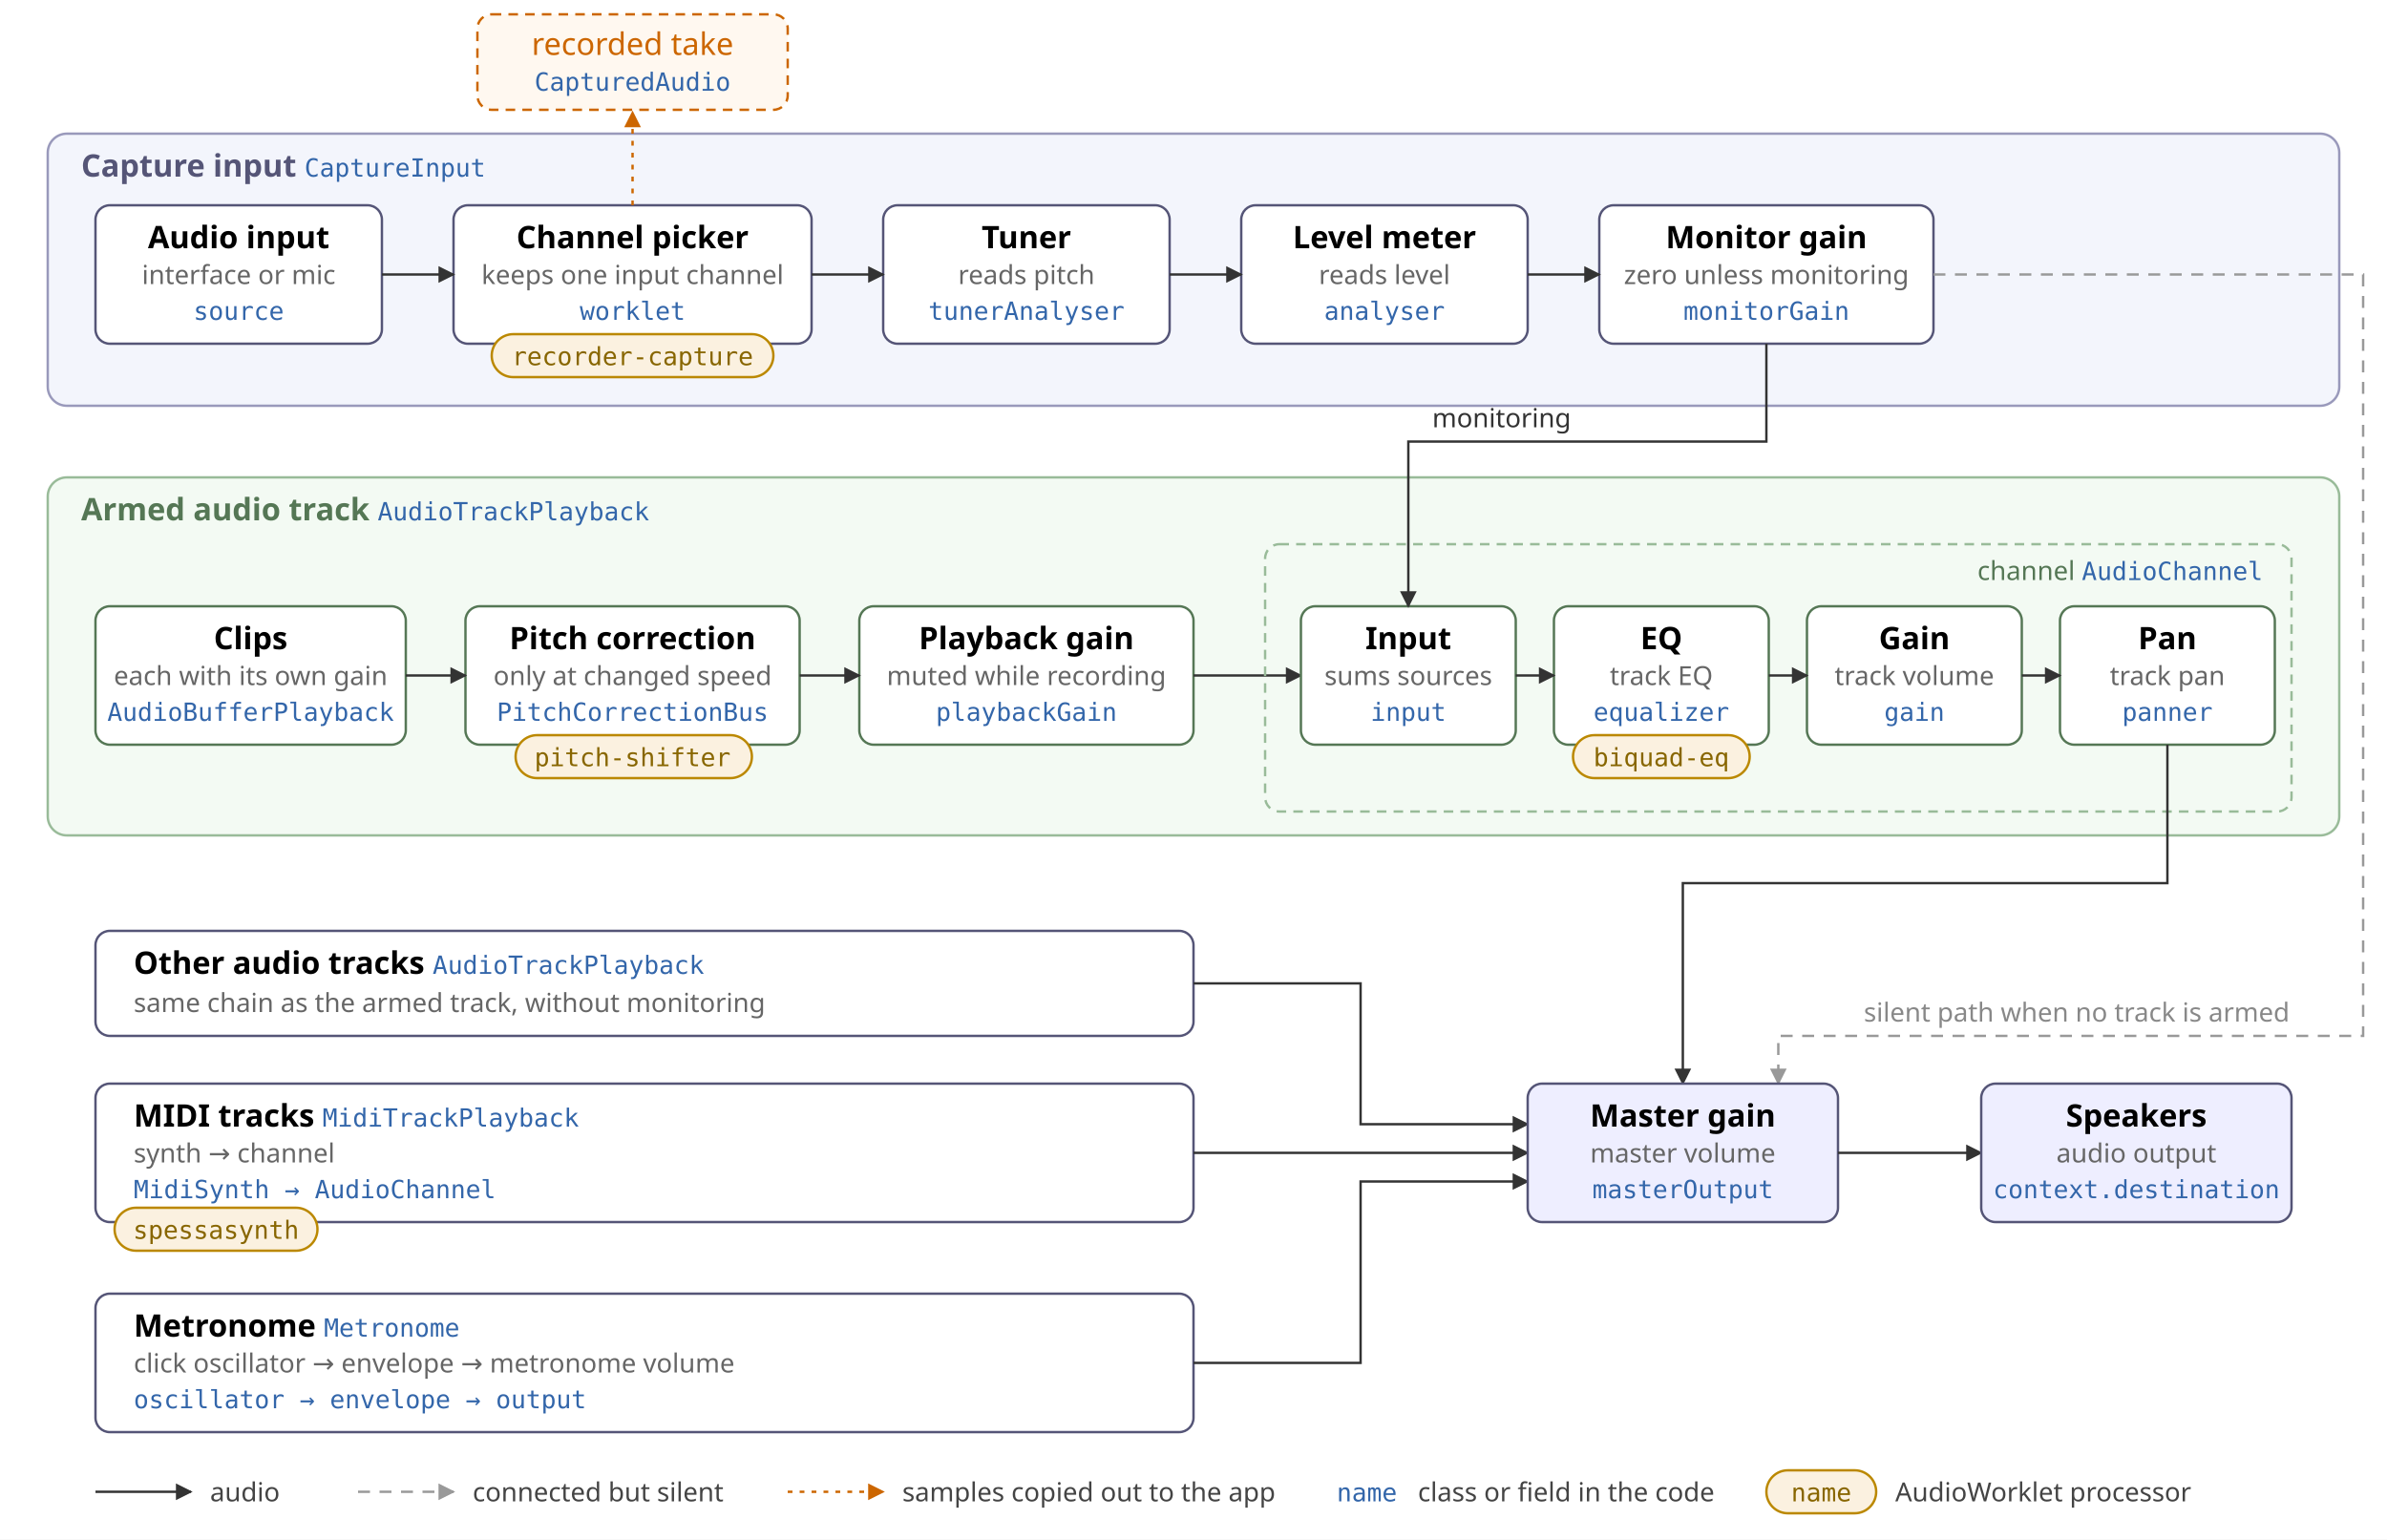
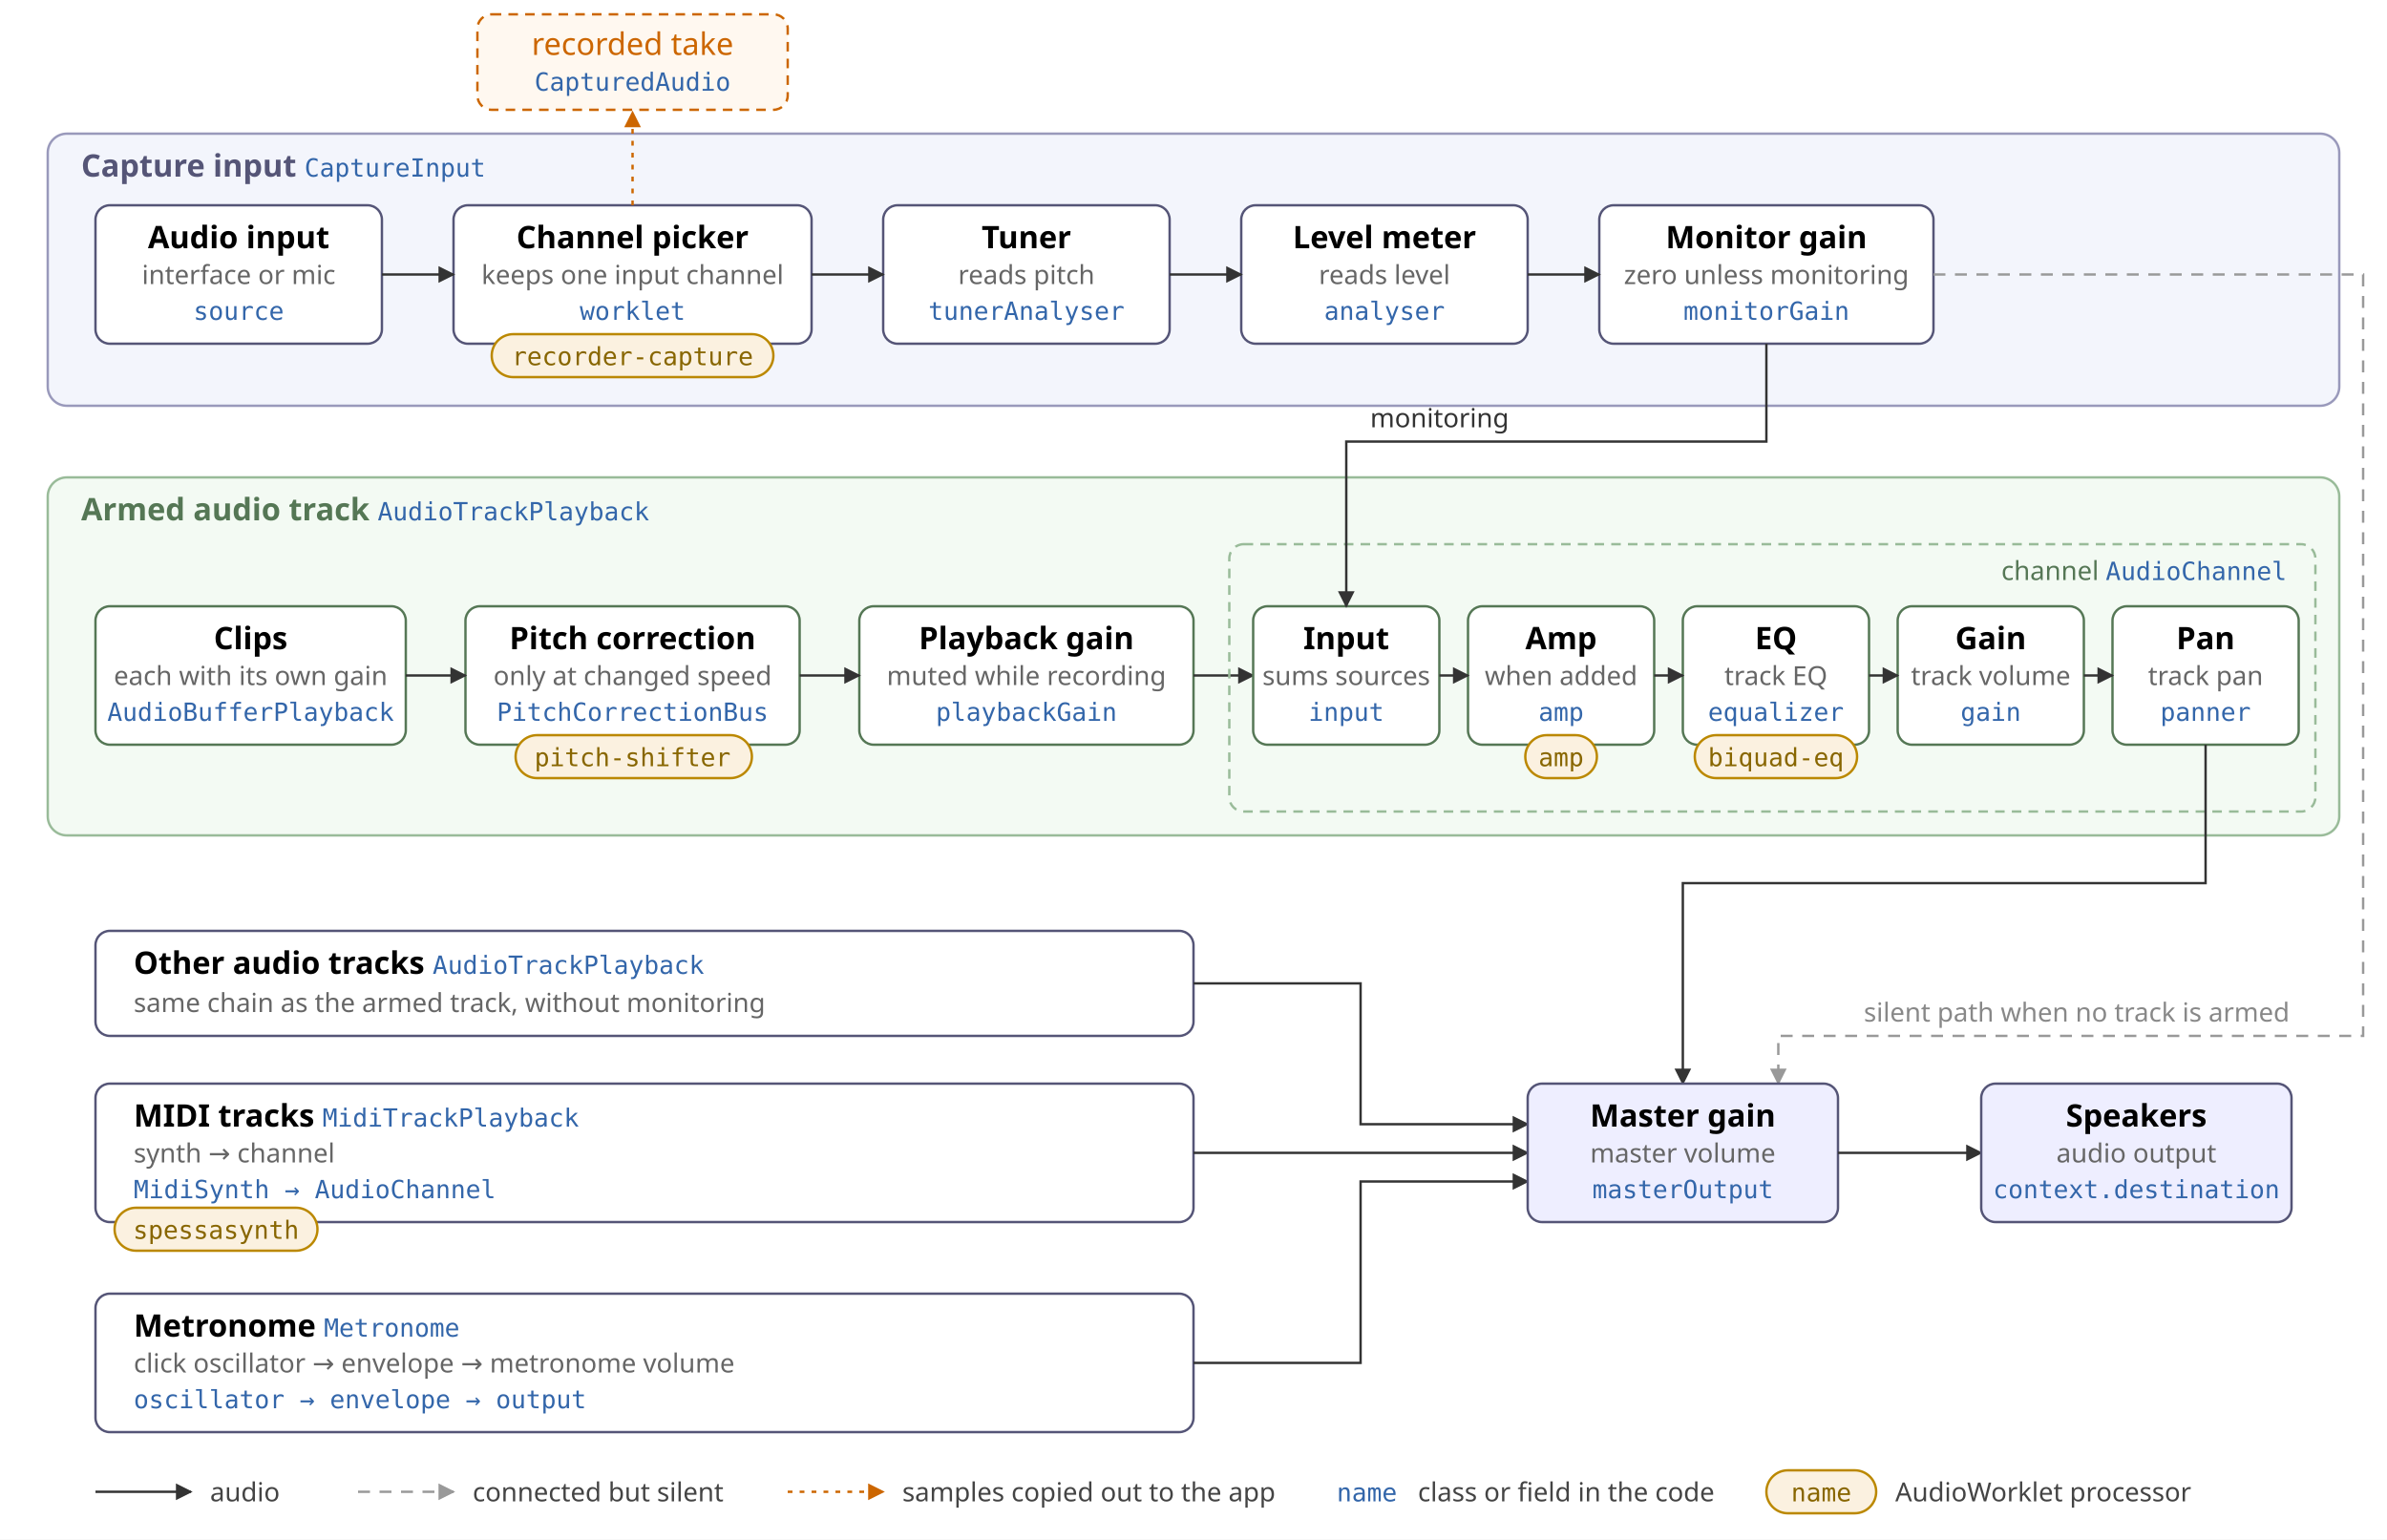
<svg xmlns="http://www.w3.org/2000/svg" width="1000" height="645" viewBox="0 0 1000 645" font-family="system-ui, sans-serif" font-size="13">
  <defs>
    <marker id="a" viewBox="0 0 10 10" refX="9" refY="5" markerWidth="7" markerHeight="7" orient="auto">
      <path d="M0,0 L10,5 L0,10 z" fill="#333" />
    </marker>
    <marker id="g" viewBox="0 0 10 10" refX="9" refY="5" markerWidth="7" markerHeight="7" orient="auto">
      <path d="M0,0 L10,5 L0,10 z" fill="#999" />
    </marker>
    <marker id="o" viewBox="0 0 10 10" refX="9" refY="5" markerWidth="7" markerHeight="7" orient="auto">
      <path d="M0,0 L10,5 L0,10 z" fill="#c60" />
    </marker>
    <style>
      .c { font-family: ui-monospace, SFMono-Regular, Menlo, Consolas, monospace; font-size: 10.5px; fill: #36a; font-weight: normal; }
      .w { fill: #fbf1e0; stroke: #b80; }
      .wt { font-family: ui-monospace, SFMono-Regular, Menlo, Consolas, monospace; font-size: 10.5px; fill: #860; }
    </style>
  </defs>
  <rect width="1000" height="645" fill="#fff" />
  <rect x="20" y="56" width="960" height="114" rx="8" fill="#f3f5fc" stroke="#99b" />
  <text x="34" y="74" font-weight="bold" fill="#557">Capture input <tspan class="c">CaptureInput</tspan>
  </text>
  <rect x="40" y="86" width="120" height="58" rx="6" fill="#fff" stroke="#557" />
  <text x="100" y="104" text-anchor="middle" font-weight="bold">Audio input</text>
  <text x="100" y="119" text-anchor="middle" fill="#666" font-size="11">interface or mic</text>
  <text x="100" y="134" text-anchor="middle" class="c">source</text>
  <rect x="190" y="86" width="150" height="58" rx="6" fill="#fff" stroke="#557" />
  <text x="265" y="104" text-anchor="middle" font-weight="bold">Channel picker</text>
  <text x="265" y="119" text-anchor="middle" fill="#666" font-size="11">keeps one input channel</text>
  <text x="265" y="134" text-anchor="middle" class="c">worklet</text>
  <rect x="206" y="140" width="118" height="18" rx="9" class="w" />
  <text x="265" y="153" text-anchor="middle" class="wt">recorder-capture</text>
  <rect x="370" y="86" width="120" height="58" rx="6" fill="#fff" stroke="#557" />
  <text x="430" y="104" text-anchor="middle" font-weight="bold">Tuner</text>
  <text x="430" y="119" text-anchor="middle" fill="#666" font-size="11">reads pitch</text>
  <text x="430" y="134" text-anchor="middle" class="c">tunerAnalyser</text>
  <rect x="520" y="86" width="120" height="58" rx="6" fill="#fff" stroke="#557" />
  <text x="580" y="104" text-anchor="middle" font-weight="bold">Level meter</text>
  <text x="580" y="119" text-anchor="middle" fill="#666" font-size="11">reads level</text>
  <text x="580" y="134" text-anchor="middle" class="c">analyser</text>
  <rect x="670" y="86" width="140" height="58" rx="6" fill="#fff" stroke="#557" />
  <text x="740" y="104" text-anchor="middle" font-weight="bold">Monitor gain</text>
  <text x="740" y="119" text-anchor="middle" fill="#666" font-size="11">zero unless monitoring</text>
  <text x="740" y="134" text-anchor="middle" class="c">monitorGain</text>
  <line x1="160" y1="115" x2="190" y2="115" stroke="#333" marker-end="url(#a)" />
  <line x1="340" y1="115" x2="370" y2="115" stroke="#333" marker-end="url(#a)" />
  <line x1="490" y1="115" x2="520" y2="115" stroke="#333" marker-end="url(#a)" />
  <line x1="640" y1="115" x2="670" y2="115" stroke="#333" marker-end="url(#a)" />
  <rect x="200" y="6" width="130" height="40" rx="6" fill="#fff8f0" stroke="#c60" stroke-dasharray="4 3" />
  <text x="265" y="23" text-anchor="middle" fill="#c60">recorded take</text>
  <text x="265" y="38" text-anchor="middle" class="c">CapturedAudio</text>
  <line x1="265" y1="86" x2="265" y2="47" stroke="#c60" stroke-dasharray="2 3" marker-end="url(#o)" />
  <rect x="20" y="200" width="960" height="150" rx="8" fill="#f3faf3" stroke="#9b9" />
  <text x="34" y="218" font-weight="bold" fill="#575">Armed audio track <tspan class="c">AudioTrackPlayback</tspan>
  </text>
  <rect x="40" y="254" width="130" height="58" rx="6" fill="#fff" stroke="#575" />
  <text x="105" y="272" text-anchor="middle" font-weight="bold">Clips</text>
  <text x="105" y="287" text-anchor="middle" fill="#666" font-size="11">each with its own gain</text>
  <text x="105" y="302" text-anchor="middle" class="c">AudioBufferPlayback</text>
  <rect x="195" y="254" width="140" height="58" rx="6" fill="#fff" stroke="#575" />
  <text x="265" y="272" text-anchor="middle" font-weight="bold">Pitch correction</text>
  <text x="265" y="287" text-anchor="middle" fill="#666" font-size="11">only at changed speed</text>
  <text x="265" y="302" text-anchor="middle" class="c">PitchCorrectionBus</text>
  <rect x="216" y="308" width="99" height="18" rx="9" class="w" />
  <text x="265" y="321" text-anchor="middle" class="wt">pitch-shifter</text>
  <rect x="360" y="254" width="140" height="58" rx="6" fill="#fff" stroke="#575" />
  <text x="430" y="272" text-anchor="middle" font-weight="bold">Playback gain</text>
  <text x="430" y="287" text-anchor="middle" fill="#666" font-size="11">muted while recording</text>
  <text x="430" y="302" text-anchor="middle" class="c">playbackGain</text>
  <line x1="170" y1="283" x2="195" y2="283" stroke="#333" marker-end="url(#a)" />
  <line x1="335" y1="283" x2="360" y2="283" stroke="#333" marker-end="url(#a)" />
-   <line x1="500" y1="283" x2="545" y2="283" stroke="#333" marker-end="url(#a)" />
-   <rect x="530" y="228" width="430" height="112" rx="6" fill="none" stroke="#9b9" stroke-dasharray="4 3" />
-   <text x="948" y="243" text-anchor="end" fill="#575" font-size="11">channel <tspan class="c">AudioChannel</tspan>
+   <line x1="500" y1="283" x2="525" y2="283" stroke="#333" marker-end="url(#a)" />
+   <rect x="515" y="228" width="455" height="112" rx="6" fill="none" stroke="#9b9" stroke-dasharray="4 3" />
+   <text x="958" y="243" text-anchor="end" fill="#575" font-size="11">channel <tspan class="c">AudioChannel</tspan>
  </text>
-   <rect x="545" y="254" width="90" height="58" rx="6" fill="#fff" stroke="#575" />
-   <text x="590" y="272" text-anchor="middle" font-weight="bold">Input</text>
-   <text x="590" y="287" text-anchor="middle" fill="#666" font-size="11">sums sources</text>
-   <text x="590" y="302" text-anchor="middle" class="c">input</text>
-   <rect x="651" y="254" width="90" height="58" rx="6" fill="#fff" stroke="#575" />
-   <text x="696" y="272" text-anchor="middle" font-weight="bold">EQ</text>
-   <text x="696" y="287" text-anchor="middle" fill="#666" font-size="11">track EQ</text>
-   <text x="696" y="302" text-anchor="middle" class="c">equalizer</text>
-   <rect x="659" y="308" width="74" height="18" rx="9" class="w" />
-   <text x="696" y="321" text-anchor="middle" class="wt">biquad-eq</text>
-   <rect x="757" y="254" width="90" height="58" rx="6" fill="#fff" stroke="#575" />
-   <text x="802" y="272" text-anchor="middle" font-weight="bold">Gain</text>
-   <text x="802" y="287" text-anchor="middle" fill="#666" font-size="11">track volume</text>
-   <text x="802" y="302" text-anchor="middle" class="c">gain</text>
-   <rect x="863" y="254" width="90" height="58" rx="6" fill="#fff" stroke="#575" />
-   <text x="908" y="272" text-anchor="middle" font-weight="bold">Pan</text>
-   <text x="908" y="287" text-anchor="middle" fill="#666" font-size="11">track pan</text>
-   <text x="908" y="302" text-anchor="middle" class="c">panner</text>
-   <line x1="635" y1="283" x2="651" y2="283" stroke="#333" marker-end="url(#a)" />
-   <line x1="741" y1="283" x2="757" y2="283" stroke="#333" marker-end="url(#a)" />
-   <line x1="847" y1="283" x2="863" y2="283" stroke="#333" marker-end="url(#a)" />
-   <path d="M740,144 V185 H590 V254" fill="none" stroke="#333" marker-end="url(#a)" />
-   <text x="600" y="179" fill="#333" font-size="11">monitoring</text>
+   <rect x="525" y="254" width="78" height="58" rx="6" fill="#fff" stroke="#575" />
+   <text x="564" y="272" text-anchor="middle" font-weight="bold">Input</text>
+   <text x="564" y="287" text-anchor="middle" fill="#666" font-size="11">sums sources</text>
+   <text x="564" y="302" text-anchor="middle" class="c">input</text>
+   <rect x="615" y="254" width="78" height="58" rx="6" fill="#fff" stroke="#575" />
+   <text x="654" y="272" text-anchor="middle" font-weight="bold">Amp</text>
+   <text x="654" y="287" text-anchor="middle" fill="#666" font-size="11">when added</text>
+   <text x="654" y="302" text-anchor="middle" class="c">amp</text>
+   <rect x="639" y="308" width="30" height="18" rx="9" class="w" />
+   <text x="654" y="321" text-anchor="middle" class="wt">amp</text>
+   <rect x="705" y="254" width="78" height="58" rx="6" fill="#fff" stroke="#575" />
+   <text x="744" y="272" text-anchor="middle" font-weight="bold">EQ</text>
+   <text x="744" y="287" text-anchor="middle" fill="#666" font-size="11">track EQ</text>
+   <text x="744" y="302" text-anchor="middle" class="c">equalizer</text>
+   <rect x="710" y="308" width="68" height="18" rx="9" class="w" />
+   <text x="744" y="321" text-anchor="middle" class="wt">biquad-eq</text>
+   <rect x="795" y="254" width="78" height="58" rx="6" fill="#fff" stroke="#575" />
+   <text x="834" y="272" text-anchor="middle" font-weight="bold">Gain</text>
+   <text x="834" y="287" text-anchor="middle" fill="#666" font-size="11">track volume</text>
+   <text x="834" y="302" text-anchor="middle" class="c">gain</text>
+   <rect x="885" y="254" width="78" height="58" rx="6" fill="#fff" stroke="#575" />
+   <text x="924" y="272" text-anchor="middle" font-weight="bold">Pan</text>
+   <text x="924" y="287" text-anchor="middle" fill="#666" font-size="11">track pan</text>
+   <text x="924" y="302" text-anchor="middle" class="c">panner</text>
+   <line x1="603" y1="283" x2="615" y2="283" stroke="#333" marker-end="url(#a)" />
+   <line x1="693" y1="283" x2="705" y2="283" stroke="#333" marker-end="url(#a)" />
+   <line x1="783" y1="283" x2="795" y2="283" stroke="#333" marker-end="url(#a)" />
+   <line x1="873" y1="283" x2="885" y2="283" stroke="#333" marker-end="url(#a)" />
+   <path d="M740,144 V185 H564 V254" fill="none" stroke="#333" marker-end="url(#a)" />
+   <text x="574" y="179" fill="#333" font-size="11">monitoring</text>
  <path d="M810,115 H990 V434 H745 V454" fill="none" stroke="#999" stroke-dasharray="5 4" marker-end="url(#g)" />
  <text x="870" y="428" text-anchor="middle" fill="#888" font-size="11">silent path when no track is armed</text>
  <rect x="40" y="390" width="460" height="44" rx="6" fill="#fff" stroke="#557" />
  <text x="56" y="408" font-weight="bold">Other audio tracks <tspan class="c">AudioTrackPlayback</tspan>
  </text>
  <text x="56" y="424" fill="#666" font-size="11">same chain as the armed track, without monitoring</text>
  <rect x="40" y="454" width="460" height="58" rx="6" fill="#fff" stroke="#557" />
  <text x="56" y="472" font-weight="bold">MIDI tracks <tspan class="c">MidiTrackPlayback</tspan>
  </text>
  <text x="56" y="487" fill="#666" font-size="11">synth → channel</text>
  <text x="56" y="502" class="c">MidiSynth → AudioChannel</text>
  <rect x="48" y="506" width="85" height="18" rx="9" class="w" />
  <text x="90.5" y="519" text-anchor="middle" class="wt">spessasynth</text>
  <rect x="40" y="542" width="460" height="58" rx="6" fill="#fff" stroke="#557" />
  <text x="56" y="560" font-weight="bold">Metronome <tspan class="c">Metronome</tspan>
  </text>
  <text x="56" y="575" fill="#666" font-size="11">click oscillator → envelope → metronome volume</text>
  <text x="56" y="590" class="c">oscillator → envelope → output</text>
  <path d="M500,412 H570 V471 H640" fill="none" stroke="#333" marker-end="url(#a)" />
  <line x1="500" y1="483" x2="640" y2="483" stroke="#333" marker-end="url(#a)" />
  <path d="M500,571 H570 V495 H640" fill="none" stroke="#333" marker-end="url(#a)" />
-   <path d="M908,312 V370 H705 V454" fill="none" stroke="#333" marker-end="url(#a)" />
+   <path d="M924,312 V370 H705 V454" fill="none" stroke="#333" marker-end="url(#a)" />
  <rect x="640" y="454" width="130" height="58" rx="6" fill="#eef" stroke="#557" />
  <text x="705" y="472" text-anchor="middle" font-weight="bold">Master gain</text>
  <text x="705" y="487" text-anchor="middle" fill="#666" font-size="11">master volume</text>
  <text x="705" y="502" text-anchor="middle" class="c">masterOutput</text>
  <line x1="770" y1="483" x2="830" y2="483" stroke="#333" marker-end="url(#a)" />
  <rect x="830" y="454" width="130" height="58" rx="6" fill="#eef" stroke="#557" />
  <text x="895" y="472" text-anchor="middle" font-weight="bold">Speakers</text>
  <text x="895" y="487" text-anchor="middle" fill="#666" font-size="11">audio output</text>
  <text x="895" y="502" text-anchor="middle" class="c">context.destination</text>
  <line x1="40" y1="625" x2="80" y2="625" stroke="#333" marker-end="url(#a)" />
  <text x="88" y="629" font-size="11" fill="#444">audio</text>
  <line x1="150" y1="625" x2="190" y2="625" stroke="#999" stroke-dasharray="5 4" marker-end="url(#g)" />
  <text x="198" y="629" font-size="11" fill="#444">connected but silent</text>
  <line x1="330" y1="625" x2="370" y2="625" stroke="#c60" stroke-dasharray="2 3" marker-end="url(#o)" />
  <text x="378" y="629" font-size="11" fill="#444">samples copied out to the app</text>
  <text x="560" y="629" class="c">name</text>
  <text x="594" y="629" font-size="11" fill="#444">class or field in the code</text>
  <rect x="740" y="616" width="46" height="18" rx="9" class="w" />
  <text x="763" y="629" text-anchor="middle" class="wt">name</text>
  <text x="794" y="629" font-size="11" fill="#444">AudioWorklet processor</text>
</svg>
